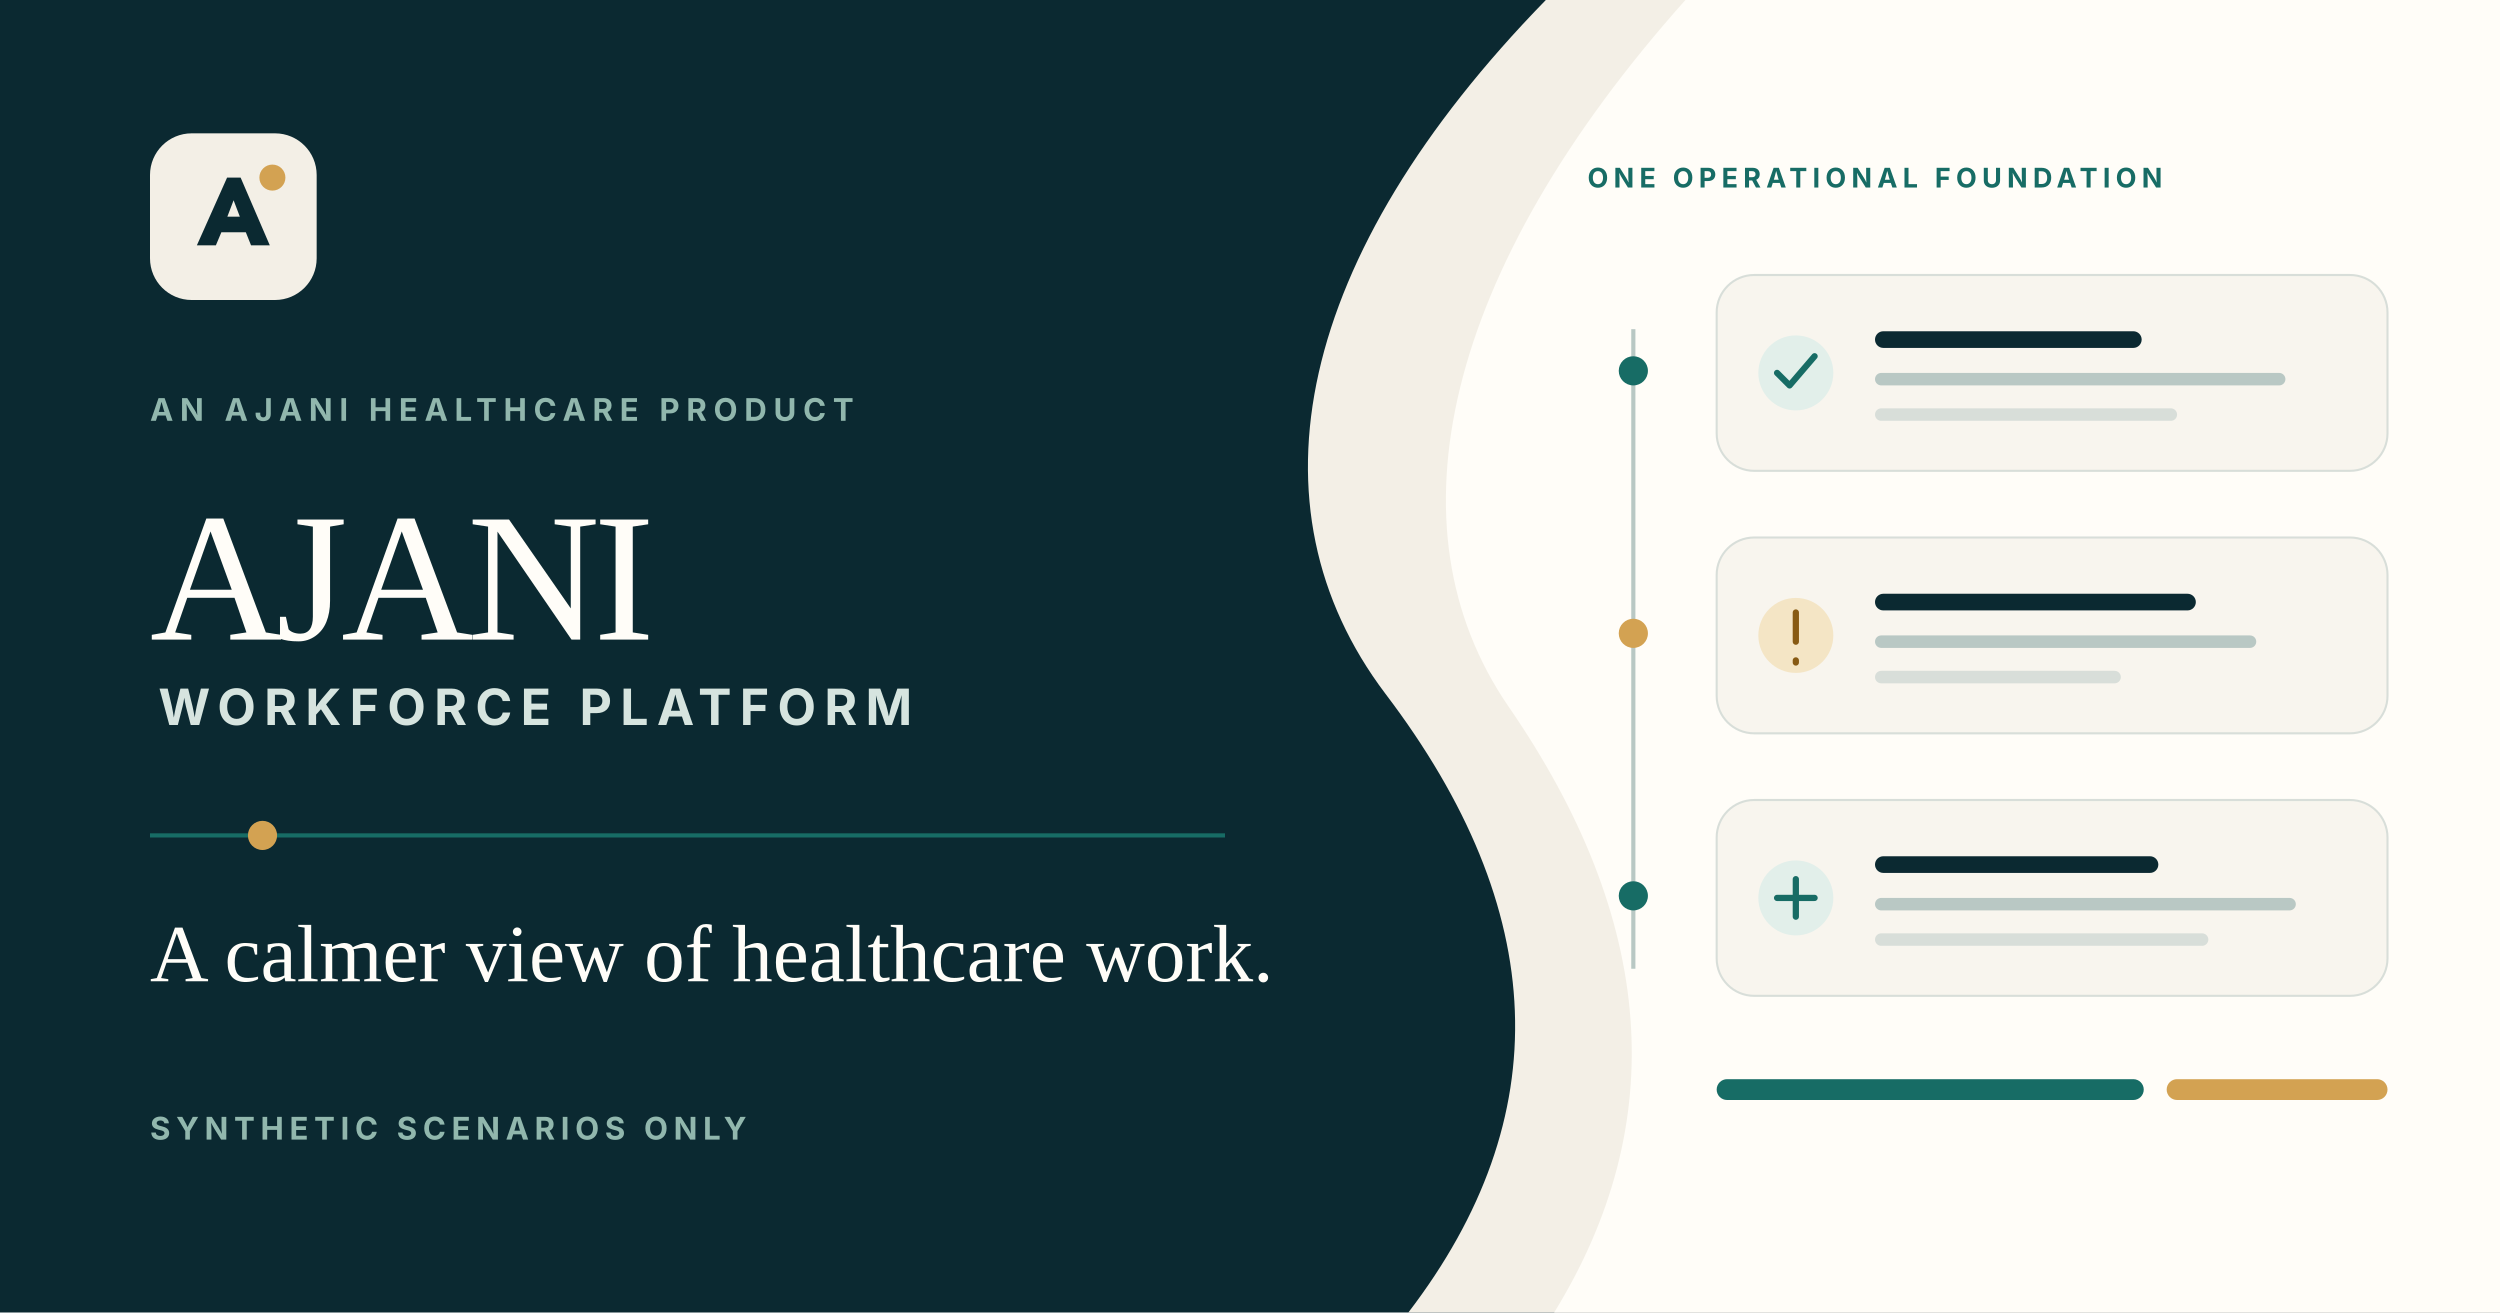
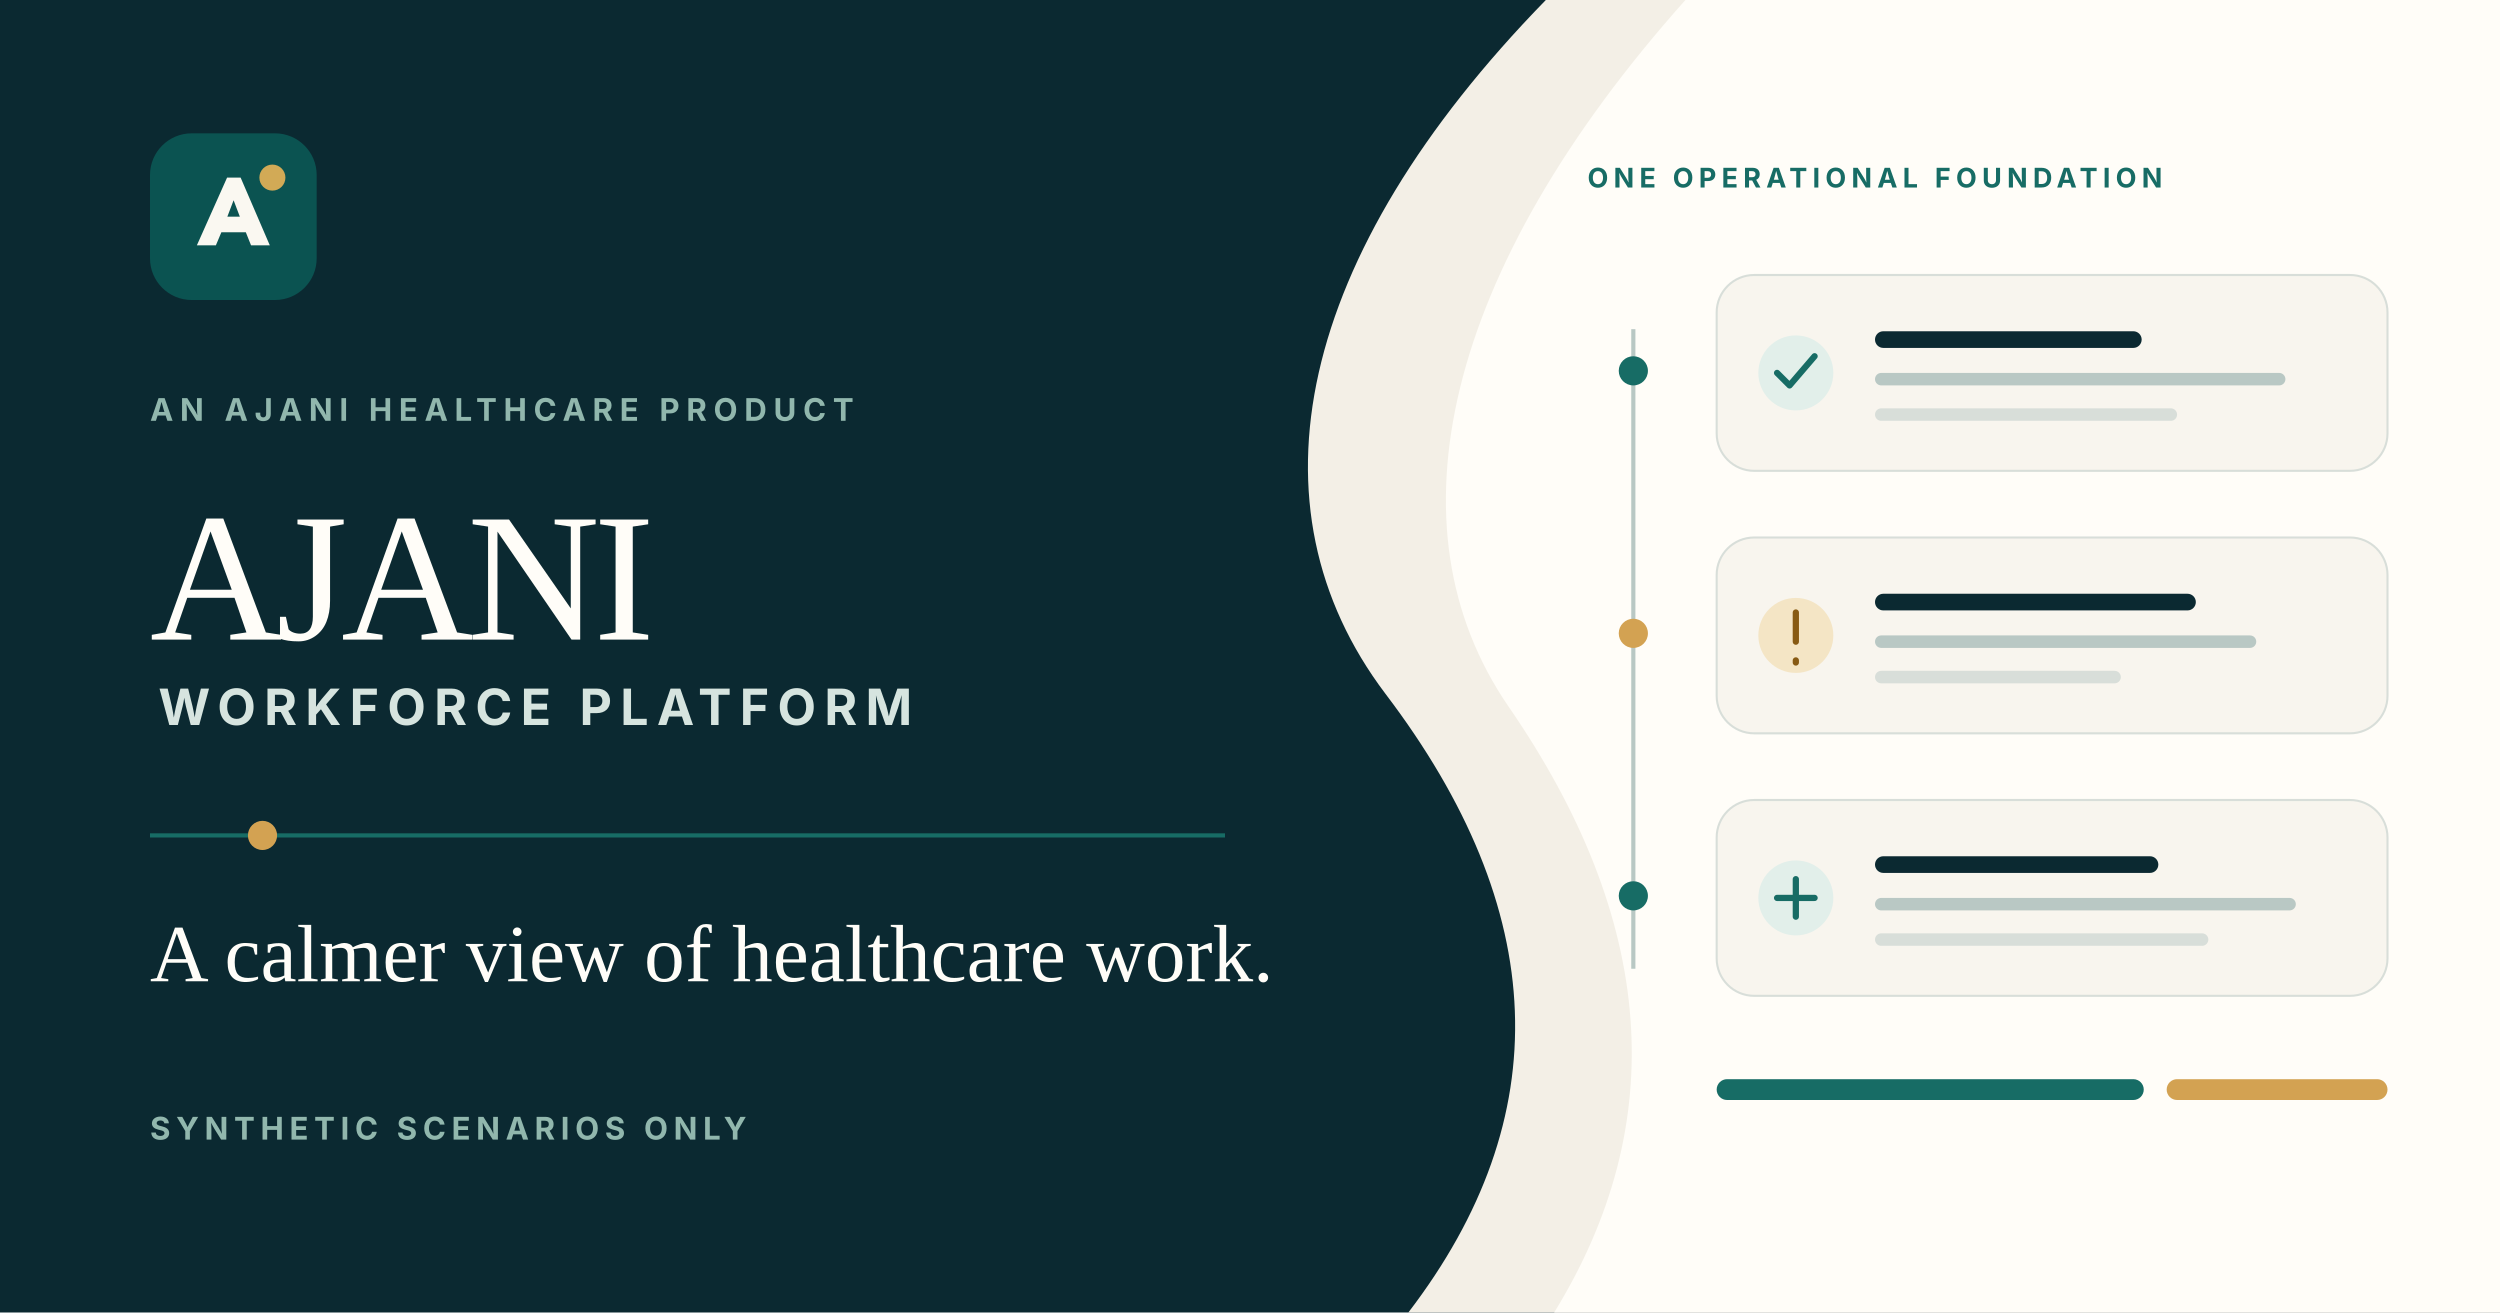
<svg xmlns="http://www.w3.org/2000/svg" viewBox="0 0 1200 630" role="img" aria-labelledby="title description">
  <rect width="1200" height="630" fill="#0b2931" />
  <path d="M742 0h458v630H676c72-94 68-193-11-297C597 243 622 123 742 0Z" fill="#f3efe6" />
  <path d="M809 0h391v630H746c56-91 49-188-22-291C665 253 693 130 809 0Z" fill="#fffdf8" />
  <g transform="translate(72 64) scale(1.25)">
-     <rect width="64" height="64" rx="16" fill="#f3efe6" />
-     <path d="M18 43 29.6 17h5.2L46 43h-7.2l-2-5H27.4l-2.1 5H18Zm11.7-11h4.8l-2.4-6.3L29.7 32Z" fill="#0b2931" />
-     <circle cx="47" cy="17" r="5" fill="#d3a252" />
+     <rect width="64" height="64" rx="16" fill="#0B5351" />
+     <path d="M18 43 29.6 17h5.2L46 43h-7.2l-2-5H27.4l-2.1 5H18Zm11.7-11h4.8l-2.4-6.3L29.7 32Z" fill="#FAF8F1" />
+     <circle cx="47" cy="17" r="5" fill="#D2AA56" />
  </g>
  <text x="72" y="202" fill="#91b7ad" font-family="Aptos, Inter, system-ui, sans-serif" font-size="15" font-weight="700" letter-spacing="3.2">AN AJANI HEALTHCARE PRODUCT</text>
  <text x="72" y="307" fill="#fffdf8" font-family="Georgia, Cambria, 'Times New Roman', serif" font-size="88" font-weight="500" letter-spacing="-3">AJANI</text>
  <text x="76" y="348" fill="#d6e4df" font-family="Aptos, Inter, system-ui, sans-serif" font-size="24" font-weight="650" letter-spacing="4">WORKFORCE PLATFORM</text>
  <line x1="72" y1="401" x2="588" y2="401" stroke="#176c65" stroke-width="2" />
  <circle cx="126" cy="401" r="7" fill="#d3a252" />
  <text x="72" y="471" fill="#fffdf8" font-family="Georgia, Cambria, 'Times New Roman', serif" font-size="39" font-weight="500">A calmer view of healthcare work.</text>
  <text x="72" y="547" fill="#91b7ad" font-family="Aptos, Inter, system-ui, sans-serif" font-size="15" font-weight="700" letter-spacing="2.7">SYNTHETIC SCENARIOS ONLY</text>
  <g transform="translate(762 90)">
    <text x="0" y="0" fill="#176c65" font-family="Aptos, Inter, system-ui, sans-serif" font-size="13" font-weight="700" letter-spacing="2.5">ONE OPERATIONAL FOUNDATION</text>
    <line x1="22" y1="68" x2="22" y2="375" stroke="#b9c8c4" stroke-width="2" />
    <circle cx="22" cy="88" r="7" fill="#176c65" />
    <circle cx="22" cy="214" r="7" fill="#d3a252" />
    <circle cx="22" cy="340" r="7" fill="#176c65" />
    <g transform="translate(62 42)">
      <rect width="322" height="94" rx="18" fill="#f8f5ee" stroke="#d8ded9" />
      <circle cx="38" cy="47" r="18" fill="#e2efea" />
      <path d="m29 47 6 6 12-14" fill="none" stroke="#176c65" stroke-linecap="round" stroke-linejoin="round" stroke-width="3" />
      <rect x="76" y="27" width="128" height="8" rx="4" fill="#0b2931" />
      <rect x="76" y="47" width="197" height="6" rx="3" fill="#b9c8c4" />
      <rect x="76" y="64" width="145" height="6" rx="3" fill="#d8ded9" />
    </g>
    <g transform="translate(62 168)">
      <rect width="322" height="94" rx="18" fill="#f8f5ee" stroke="#d8ded9" />
      <circle cx="38" cy="47" r="18" fill="#f4e5c5" />
      <path d="M38 36v14m0 9v1" fill="none" stroke="#875a13" stroke-linecap="round" stroke-width="3" />
      <rect x="76" y="27" width="154" height="8" rx="4" fill="#0b2931" />
      <rect x="76" y="47" width="183" height="6" rx="3" fill="#b9c8c4" />
      <rect x="76" y="64" width="118" height="6" rx="3" fill="#d8ded9" />
    </g>
    <g transform="translate(62 294)">
      <rect width="322" height="94" rx="18" fill="#f8f5ee" stroke="#d8ded9" />
      <circle cx="38" cy="47" r="18" fill="#e2efea" />
      <path d="M29 47h18M38 38v18" fill="none" stroke="#176c65" stroke-linecap="round" stroke-width="3" />
      <rect x="76" y="27" width="136" height="8" rx="4" fill="#0b2931" />
      <rect x="76" y="47" width="202" height="6" rx="3" fill="#b9c8c4" />
      <rect x="76" y="64" width="160" height="6" rx="3" fill="#d8ded9" />
    </g>
    <rect x="62" y="428" width="205" height="10" rx="5" fill="#176c65" />
    <rect x="278" y="428" width="106" height="10" rx="5" fill="#d3a252" />
  </g>
</svg>
